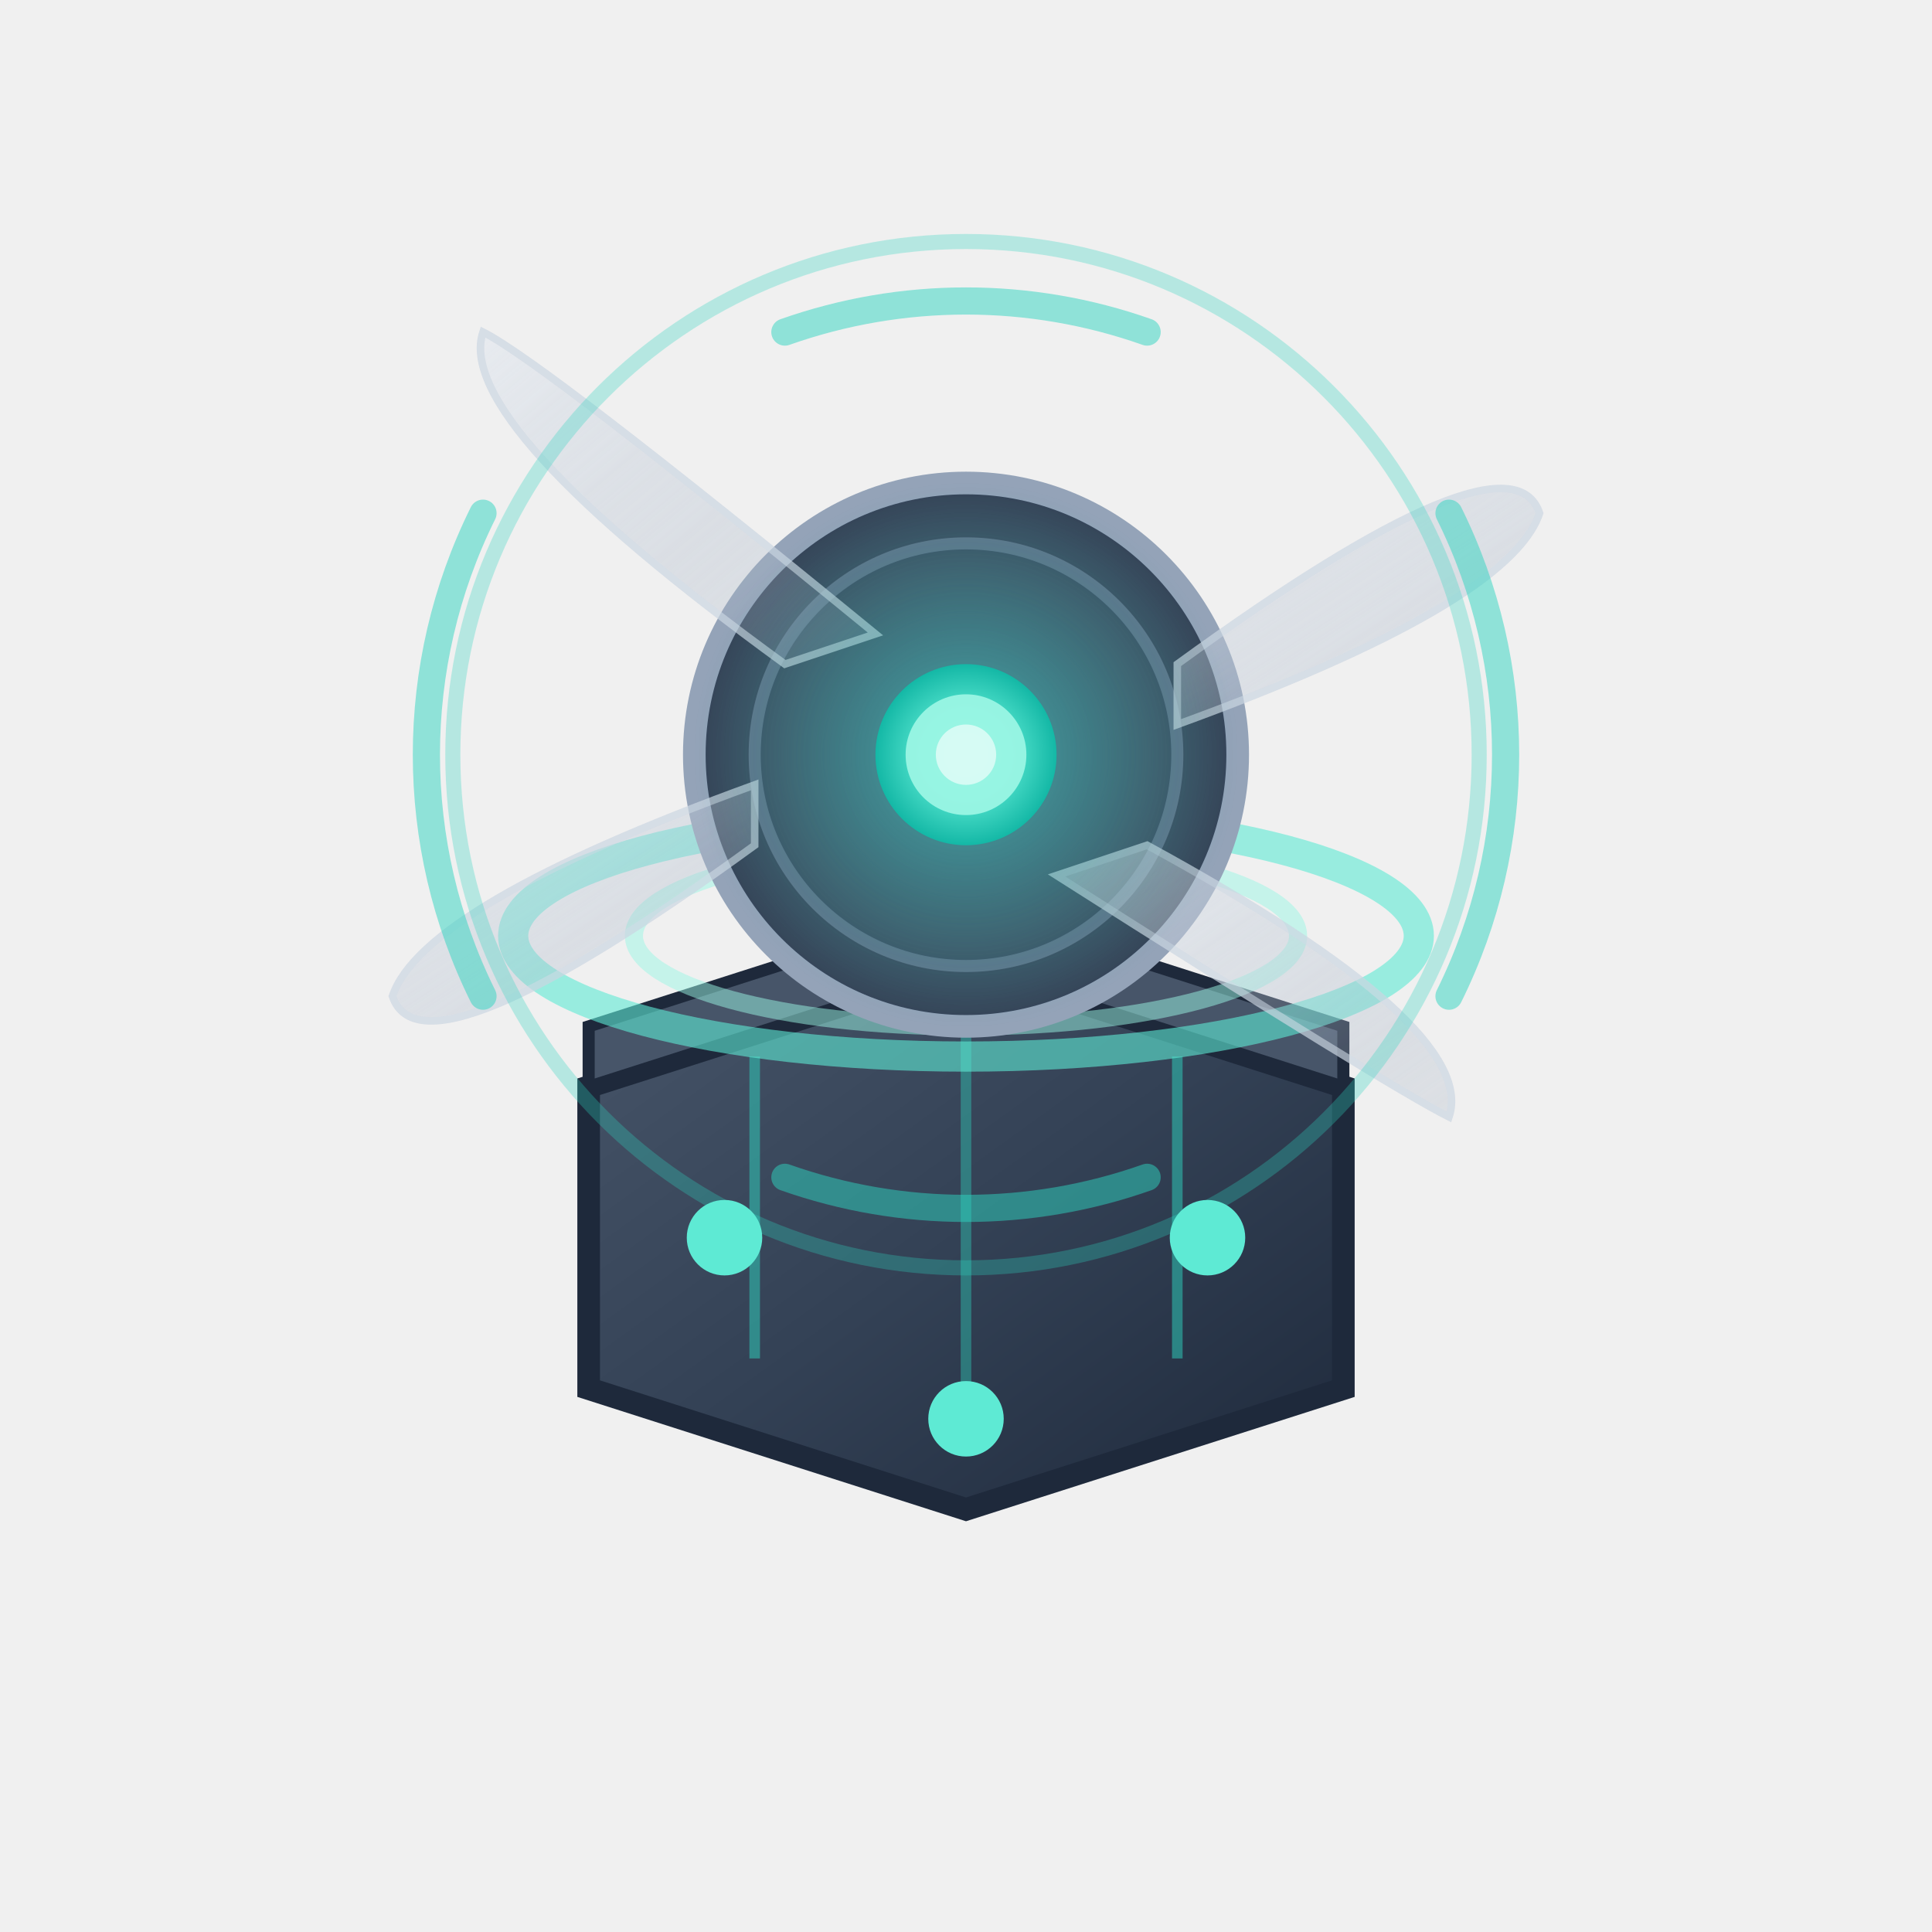
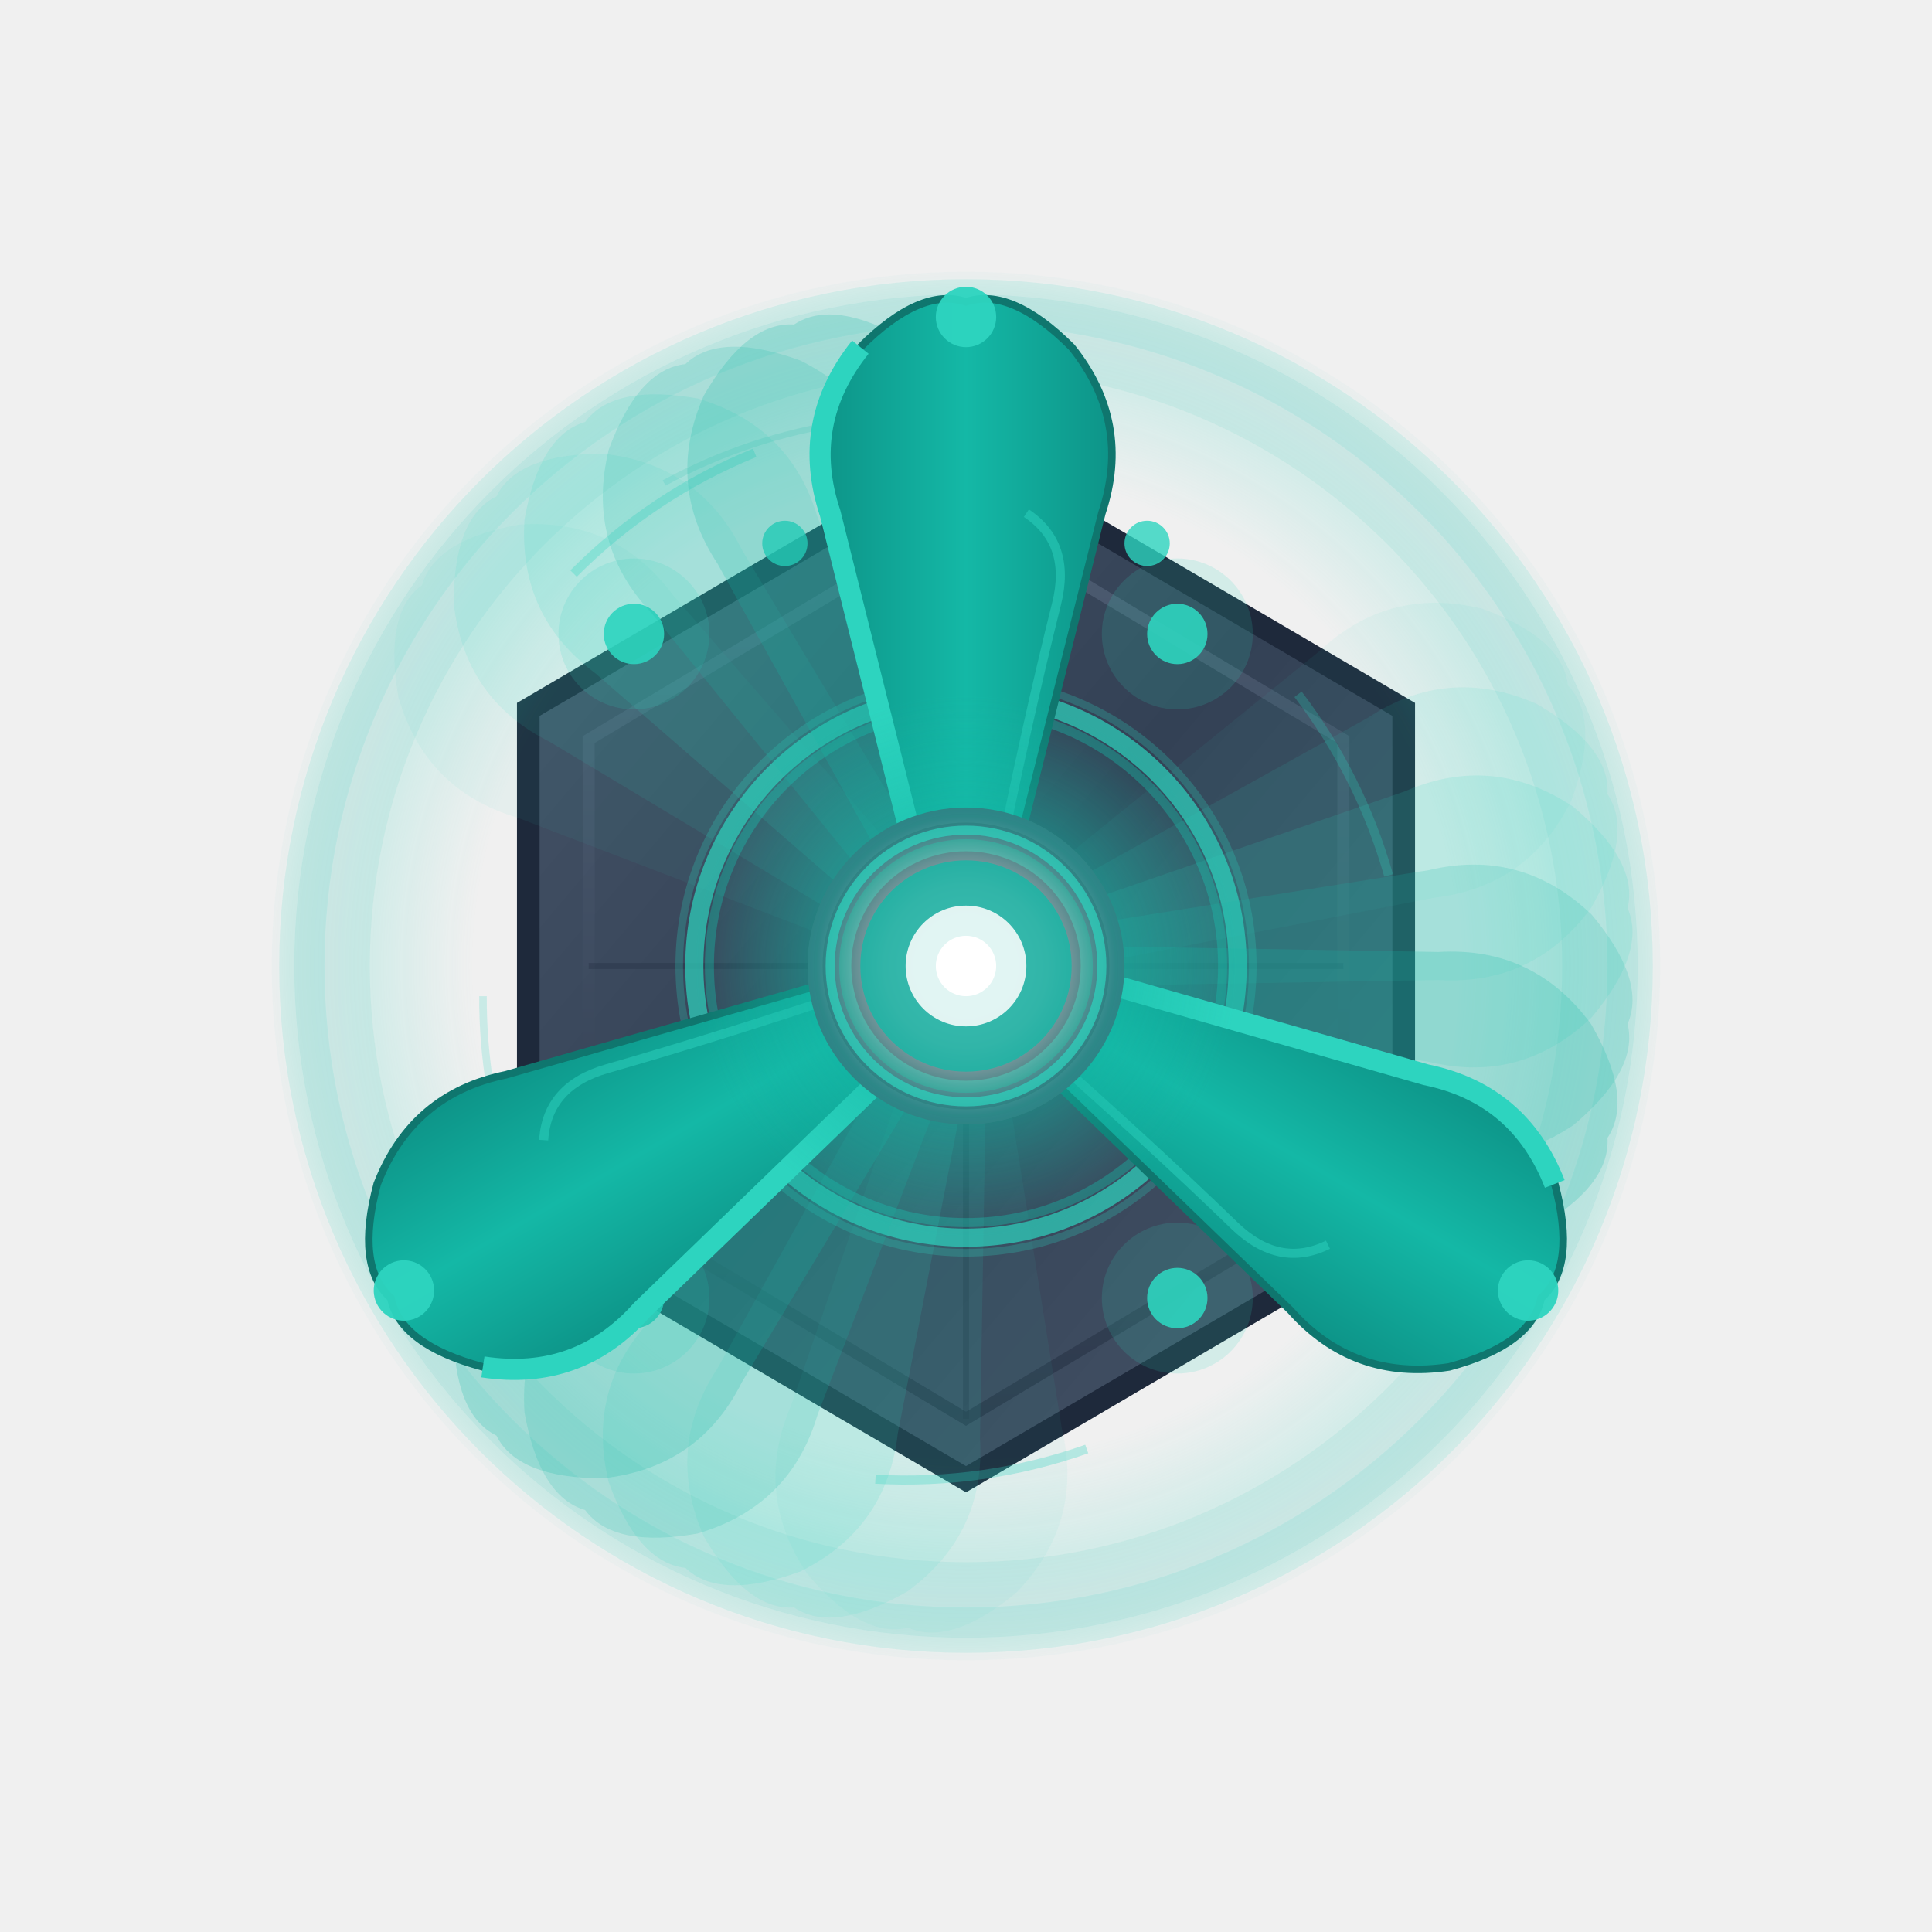
<svg xmlns="http://www.w3.org/2000/svg" viewBox="0 0 128 128">
  <defs>
-     <linearGradient id="base-g" x1="0%" y1="0%" x2="100%" y2="100%">
+     <radialGradient id="coreGlow" cx="50%" cy="50%" r="50%">
+       <stop offset="0%" stop-color="#ffffff" stop-opacity="1" />
+       <stop offset="30%" stop-color="#ffffff" stop-opacity="0.7" />
+       <stop offset="55%" stop-color="#14b8a6" stop-opacity="0.6" />
+       <stop offset="100%" stop-color="#14b8a6" stop-opacity="0" />
+     </radialGradient>
+     <linearGradient id="bladeFill" x1="0%" y1="0%" x2="100%" y2="0%">
+       <stop offset="0%" stop-color="#0d9488" />
+       <stop offset="50%" stop-color="#14b8a6" />
+       <stop offset="100%" stop-color="#0d9488" />
+     </linearGradient>
+     <linearGradient id="baseFill" x1="0%" y1="0%" x2="100%" y2="100%">
      <stop offset="0%" stop-color="#475569" />
      <stop offset="50%" stop-color="#334155" />
-       <stop offset="100%" stop-color="#1e293b" />
+       <stop offset="100%" stop-color="#475569" />
    </linearGradient>
-     <radialGradient id="hub-g" cx="50%" cy="50%" r="50%">
-       <stop offset="0%" stop-color="#64748b" />
-       <stop offset="70%" stop-color="#475569" />
-       <stop offset="100%" stop-color="#334155" />
+     <linearGradient id="hexHighlight" x1="0%" y1="0%" x2="0%" y2="100%">
+       <stop offset="0%" stop-color="#64748b" stop-opacity="0.5" />
+       <stop offset="100%" stop-color="#1e293b" stop-opacity="0.5" />
+     </linearGradient>
+     <radialGradient id="spinRing" cx="50%" cy="50%" r="50%">
+       <stop offset="70%" stop-color="#2dd4bf" stop-opacity="0" />
+       <stop offset="85%" stop-color="#2dd4bf" stop-opacity="0.15" />
+       <stop offset="95%" stop-color="#14b8a6" stop-opacity="0.08" />
+       <stop offset="100%" stop-color="#14b8a6" stop-opacity="0" />
    </radialGradient>
-     <radialGradient id="core-fire" cx="50%" cy="50%" r="50%">
-       <stop offset="0%" stop-color="#99f6e4" />
-       <stop offset="40%" stop-color="#5eead4" />
-       <stop offset="100%" stop-color="#14b8a6" />
-     </radialGradient>
-     <radialGradient id="spin-blast" cx="50%" cy="50%" r="50%">
-       <stop offset="0%" stop-color="#2dd4bf" stop-opacity="0.8" />
-       <stop offset="50%" stop-color="#14b8a6" stop-opacity="0.4" />
-       <stop offset="100%" stop-color="#0d9488" stop-opacity="0" />
-     </radialGradient>
-     <linearGradient id="blade-blur" x1="0%" y1="0%" x2="100%" y2="100%">
-       <stop offset="0%" stop-color="#e2e8f0" stop-opacity="0.8" />
-       <stop offset="100%" stop-color="#94a3b8" stop-opacity="0.3" />
-     </linearGradient>
  </defs>
-   <polygon points="64,100 89,92 89,72 64,64 39,72 39,92" fill="url(#base-g)" stroke="#1e293b" stroke-width="1.5" />
-   <polygon points="64,64 89,72 89,68 64,60 39,68 39,72" fill="#475569" stroke="#1e293b" stroke-width="0.8" />
-   <line x1="50" y1="70" x2="50" y2="90" stroke="#2dd4bf" stroke-width="0.7" opacity="0.5" />
-   <line x1="78" y1="70" x2="78" y2="90" stroke="#2dd4bf" stroke-width="0.7" opacity="0.5" />
-   <line x1="64" y1="66" x2="64" y2="96" stroke="#2dd4bf" stroke-width="0.7" opacity="0.4" />
-   <ellipse cx="64" cy="62" rx="30" ry="8" fill="none" stroke="#5eead4" stroke-width="2" opacity="0.6" />
-   <ellipse cx="64" cy="62" rx="22" ry="6" fill="none" stroke="#99f6e4" stroke-width="1.2" opacity="0.5" />
-   <circle cx="64" cy="50" r="18" fill="url(#hub-g)" stroke="#94a3b8" stroke-width="1.5" />
-   <circle cx="64" cy="50" r="14" fill="none" stroke="#64748b" stroke-width="0.8" />
-   <path d="M78,44 Q100,28 102,34 Q100,40 78,48 Z" fill="url(#blade-blur)" stroke="#cbd5e1" stroke-width="0.5" opacity="0.7" />
-   <path d="M76,56 Q98,68 96,74 Q92,72 70,58 Z" fill="url(#blade-blur)" stroke="#cbd5e1" stroke-width="0.5" opacity="0.7" />
-   <path d="M50,56 Q28,72 26,66 Q28,60 50,52 Z" fill="url(#blade-blur)" stroke="#cbd5e1" stroke-width="0.5" opacity="0.7" />
-   <path d="M52,44 Q30,28 32,22 Q36,24 58,42 Z" fill="url(#blade-blur)" stroke="#cbd5e1" stroke-width="0.5" opacity="0.7" />
-   <path d="M96,34 A36,36 0 0,1 96,66" fill="none" stroke="#2dd4bf" stroke-width="1.8" opacity="0.5" stroke-linecap="round" />
-   <path d="M76,78 A36,36 0 0,1 52,78" fill="none" stroke="#2dd4bf" stroke-width="1.8" opacity="0.5" stroke-linecap="round" />
-   <path d="M32,66 A36,36 0 0,1 32,34" fill="none" stroke="#2dd4bf" stroke-width="1.8" opacity="0.5" stroke-linecap="round" />
-   <path d="M52,22 A36,36 0 0,1 76,22" fill="none" stroke="#2dd4bf" stroke-width="1.8" opacity="0.5" stroke-linecap="round" />
-   <circle cx="64" cy="50" r="34" fill="none" stroke="#2dd4bf" stroke-width="1" opacity="0.3" />
-   <circle cx="64" cy="50" r="18" fill="url(#spin-blast)" opacity="0.7" />
-   <circle cx="64" cy="50" r="6" fill="url(#core-fire)" />
-   <circle cx="64" cy="50" r="4" fill="#99f6e4" opacity="0.95" />
-   <circle cx="64" cy="50" r="2" fill="#ffffff" opacity="0.6" />
-   <circle cx="48" cy="82" r="2.5" fill="#5eead4" opacity="1" />
-   <circle cx="80" cy="82" r="2.5" fill="#5eead4" opacity="1" />
-   <circle cx="64" cy="94" r="2.5" fill="#5eead4" opacity="1" />
+   <polygon points="64,30 93,47 93,81 64,98 35,81 35,47" fill="url(#baseFill)" stroke="#1e293b" stroke-width="1.5" />
+   <polygon points="64,34 89,49 89,79 64,94 39,79 39,49" fill="none" stroke="url(#hexHighlight)" stroke-width="0.8" />
+   <line x1="64" y1="34" x2="64" y2="94" stroke="#1e293b" stroke-width="0.4" opacity="0.3" />
+   <line x1="39" y1="64" x2="89" y2="64" stroke="#1e293b" stroke-width="0.4" opacity="0.3" />
+   <circle cx="78" cy="42" r="2" fill="#2dd4bf" opacity="0.9" />
+   <circle cx="78" cy="86" r="2" fill="#2dd4bf" opacity="0.9" />
+   <circle cx="42" cy="86" r="2" fill="#2dd4bf" opacity="0.9" />
+   <circle cx="42" cy="42" r="2" fill="#2dd4bf" opacity="0.9" />
+   <circle cx="52" cy="36" r="1.5" fill="#2dd4bf" opacity="0.8" />
+   <circle cx="76" cy="36" r="1.5" fill="#2dd4bf" opacity="0.8" />
+   <circle cx="78" cy="42" r="5" fill="#2dd4bf" opacity="0.15" />
+   <circle cx="78" cy="86" r="5" fill="#2dd4bf" opacity="0.15" />
+   <circle cx="42" cy="86" r="5" fill="#2dd4bf" opacity="0.15" />
+   <circle cx="42" cy="42" r="5" fill="#2dd4bf" opacity="0.15" />
+   <circle cx="64" cy="64" r="18" fill="none" stroke="#2dd4bf" stroke-width="1.2" opacity="0.7" />
+   <circle cx="64" cy="64" r="17" fill="none" stroke="#14b8a6" stroke-width="0.6" opacity="0.4" />
+   <circle cx="64" cy="64" r="19" fill="none" stroke="#2dd4bf" stroke-width="0.5" opacity="0.25" />
+   <circle cx="64" cy="64" r="44" fill="none" stroke="#2dd4bf" stroke-width="3" opacity="0.12" />
+   <circle cx="64" cy="64" r="42" fill="none" stroke="#14b8a6" stroke-width="5" opacity="0.08" />
+   <circle cx="64" cy="64" r="46" fill="url(#spinRing)" />
+   <path d="M 38,38 A 36,36 0 0,1 50,30" fill="none" stroke="#2dd4bf" stroke-width="0.6" opacity="0.3" />
+   <path d="M 86,46 A 36,36 0 0,1 92,58" fill="none" stroke="#2dd4bf" stroke-width="0.6" opacity="0.25" />
+   <path d="M 72,96 A 36,36 0 0,1 58,98" fill="none" stroke="#2dd4bf" stroke-width="0.6" opacity="0.3" />
+   <path d="M 34,78 A 36,36 0 0,1 32,66" fill="none" stroke="#2dd4bf" stroke-width="0.5" opacity="0.2" />
+   <path d="M 92,72 A 36,36 0 0,1 88,82" fill="none" stroke="#2dd4bf" stroke-width="0.5" opacity="0.2" />
+   <path d="M 44,32 A 36,36 0 0,1 56,28" fill="none" stroke="#14b8a6" stroke-width="0.4" opacity="0.15" />
+   <g transform="rotate(65, 64, 64)" opacity="0.06">
+     <path d="M61,58 Q58,46 55,34 Q53,28 57,23 Q61,19 64,20 Q67,19 71,23 Q75,28 73,34 Q70,46 67,58 Z" fill="#2dd4bf" />
+   </g>
+   <g transform="rotate(75, 64, 64)" opacity="0.1">
+     <path d="M61,58 Q58,46 55,34 Q53,28 57,23 Q61,19 64,20 Q67,19 71,23 Q75,28 73,34 Q70,46 67,58 Z" fill="#2dd4bf" />
+   </g>
+   <g transform="rotate(85, 64, 64)" opacity="0.14">
+     <path d="M61,58 Q58,46 55,34 Q53,28 57,23 Q61,19 64,20 Q67,19 71,23 Q75,28 73,34 Q70,46 67,58 Z" fill="#2dd4bf" />
+   </g>
+   <g transform="rotate(95, 64, 64)" opacity="0.18">
+     <path d="M61,58 Q58,46 55,34 Q53,28 57,23 Q61,19 64,20 Q67,19 71,23 Q75,28 73,34 Q70,46 67,58 Z" fill="#14b8a6" />
+   </g>
+   <g transform="rotate(105, 64, 64)" opacity="0.22">
+     <path d="M61,58 Q58,46 55,34 Q53,28 57,23 Q61,19 64,20 Q67,19 71,23 Q75,28 73,34 Q70,46 67,58 Z" fill="#14b8a6" />
+   </g>
+   <g transform="rotate(185, 64, 64)" opacity="0.06">
+     <path d="M61,58 Q58,46 55,34 Q53,28 57,23 Q61,19 64,20 Q67,19 71,23 Q75,28 73,34 Q70,46 67,58 Z" fill="#2dd4bf" />
+   </g>
+   <g transform="rotate(195, 64, 64)" opacity="0.1">
+     <path d="M61,58 Q58,46 55,34 Q53,28 57,23 Q61,19 64,20 Q67,19 71,23 Q75,28 73,34 Q70,46 67,58 Z" fill="#2dd4bf" />
+   </g>
+   <g transform="rotate(205, 64, 64)" opacity="0.14">
+     <path d="M61,58 Q58,46 55,34 Q53,28 57,23 Q61,19 64,20 Q67,19 71,23 Q75,28 73,34 Q70,46 67,58 Z" fill="#2dd4bf" />
+   </g>
+   <g transform="rotate(215, 64, 64)" opacity="0.18">
+     <path d="M61,58 Q58,46 55,34 Q53,28 57,23 Q61,19 64,20 Q67,19 71,23 Q75,28 73,34 Q70,46 67,58 Z" fill="#14b8a6" />
+   </g>
+   <g transform="rotate(225, 64, 64)" opacity="0.22">
+     <path d="M61,58 Q58,46 55,34 Q53,28 57,23 Q61,19 64,20 Q67,19 71,23 Q75,28 73,34 Q70,46 67,58 Z" fill="#14b8a6" />
+   </g>
+   <g transform="rotate(305, 64, 64)" opacity="0.06">
+     <path d="M61,58 Q58,46 55,34 Q53,28 57,23 Q61,19 64,20 Q67,19 71,23 Q75,28 73,34 Q70,46 67,58 Z" fill="#2dd4bf" />
+   </g>
+   <g transform="rotate(315, 64, 64)" opacity="0.1">
+     <path d="M61,58 Q58,46 55,34 Q53,28 57,23 Q61,19 64,20 Q67,19 71,23 Q75,28 73,34 Q70,46 67,58 Z" fill="#2dd4bf" />
+   </g>
+   <g transform="rotate(325, 64, 64)" opacity="0.14">
+     <path d="M61,58 Q58,46 55,34 Q53,28 57,23 Q61,19 64,20 Q67,19 71,23 Q75,28 73,34 Q70,46 67,58 Z" fill="#2dd4bf" />
+   </g>
+   <g transform="rotate(335, 64, 64)" opacity="0.18">
+     <path d="M61,58 Q58,46 55,34 Q53,28 57,23 Q61,19 64,20 Q67,19 71,23 Q75,28 73,34 Q70,46 67,58 Z" fill="#14b8a6" />
+   </g>
+   <g transform="rotate(345, 64, 64)" opacity="0.22">
+     <path d="M61,58 Q58,46 55,34 Q53,28 57,23 Q61,19 64,20 Q67,19 71,23 Q75,28 73,34 Q70,46 67,58 Z" fill="#14b8a6" />
+   </g>
+   <g transform="rotate(120, 64, 64)">
+     <path d="M61,58 Q58,46 55,34 Q53,28 57,23 Q61,19 64,20 Q67,19 71,23 Q75,28 73,34 Q70,46 67,58 Z" fill="url(#bladeFill)" stroke="#0f766e" stroke-width="0.5" />
+     <path d="M57,23 Q53,28 55,34 Q58,46 61,58" fill="none" stroke="#2dd4bf" stroke-width="1.4" opacity="1" />
+     <path d="M68,34 Q71,36 70,40 Q68,48 66,58" fill="none" stroke="#2dd4bf" stroke-width="0.6" opacity="0.5" />
+     <circle cx="64" cy="21" r="2" fill="#2dd4bf" opacity="0.95" />
+   </g>
+   <g transform="rotate(240, 64, 64)">
+     <path d="M61,58 Q58,46 55,34 Q53,28 57,23 Q61,19 64,20 Q67,19 71,23 Q75,28 73,34 Q70,46 67,58 Z" fill="url(#bladeFill)" stroke="#0f766e" stroke-width="0.5" />
+     <path d="M57,23 Q53,28 55,34 Q58,46 61,58" fill="none" stroke="#2dd4bf" stroke-width="1.4" opacity="1" />
+     <path d="M68,34 Q71,36 70,40 Q68,48 66,58" fill="none" stroke="#2dd4bf" stroke-width="0.6" opacity="0.5" />
+     <circle cx="64" cy="21" r="2" fill="#2dd4bf" opacity="0.95" />
+   </g>
+   <g transform="rotate(0, 64, 64)">
+     <path d="M61,58 Q58,46 55,34 Q53,28 57,23 Q61,19 64,20 Q67,19 71,23 Q75,28 73,34 Q70,46 67,58 Z" fill="url(#bladeFill)" stroke="#0f766e" stroke-width="0.5" />
+     <path d="M57,23 Q53,28 55,34 Q58,46 61,58" fill="none" stroke="#2dd4bf" stroke-width="1.4" opacity="1" />
+     <path d="M68,34 Q71,36 70,40 Q68,48 66,58" fill="none" stroke="#2dd4bf" stroke-width="0.6" opacity="0.5" />
+     <circle cx="64" cy="21" r="2" fill="#2dd4bf" opacity="0.95" />
+   </g>
+   <circle cx="64" cy="64" r="10" fill="#334155" stroke="#475569" stroke-width="1" />
+   <circle cx="64" cy="64" r="8" fill="#1e293b" stroke="#0f766e" stroke-width="0.8" />
+   <circle cx="64" cy="64" r="18" fill="url(#coreGlow)" opacity="0.85" />
+   <circle cx="64" cy="64" r="7" fill="#14b8a6" opacity="0.8" />
+   <circle cx="64" cy="64" r="4" fill="#ffffff" opacity="0.85" />
+   <circle cx="64" cy="64" r="2" fill="#ffffff" opacity="1" />
+   <circle cx="64" cy="64" r="9" fill="none" stroke="#2dd4bf" stroke-width="0.6" opacity="0.7" />
</svg>
